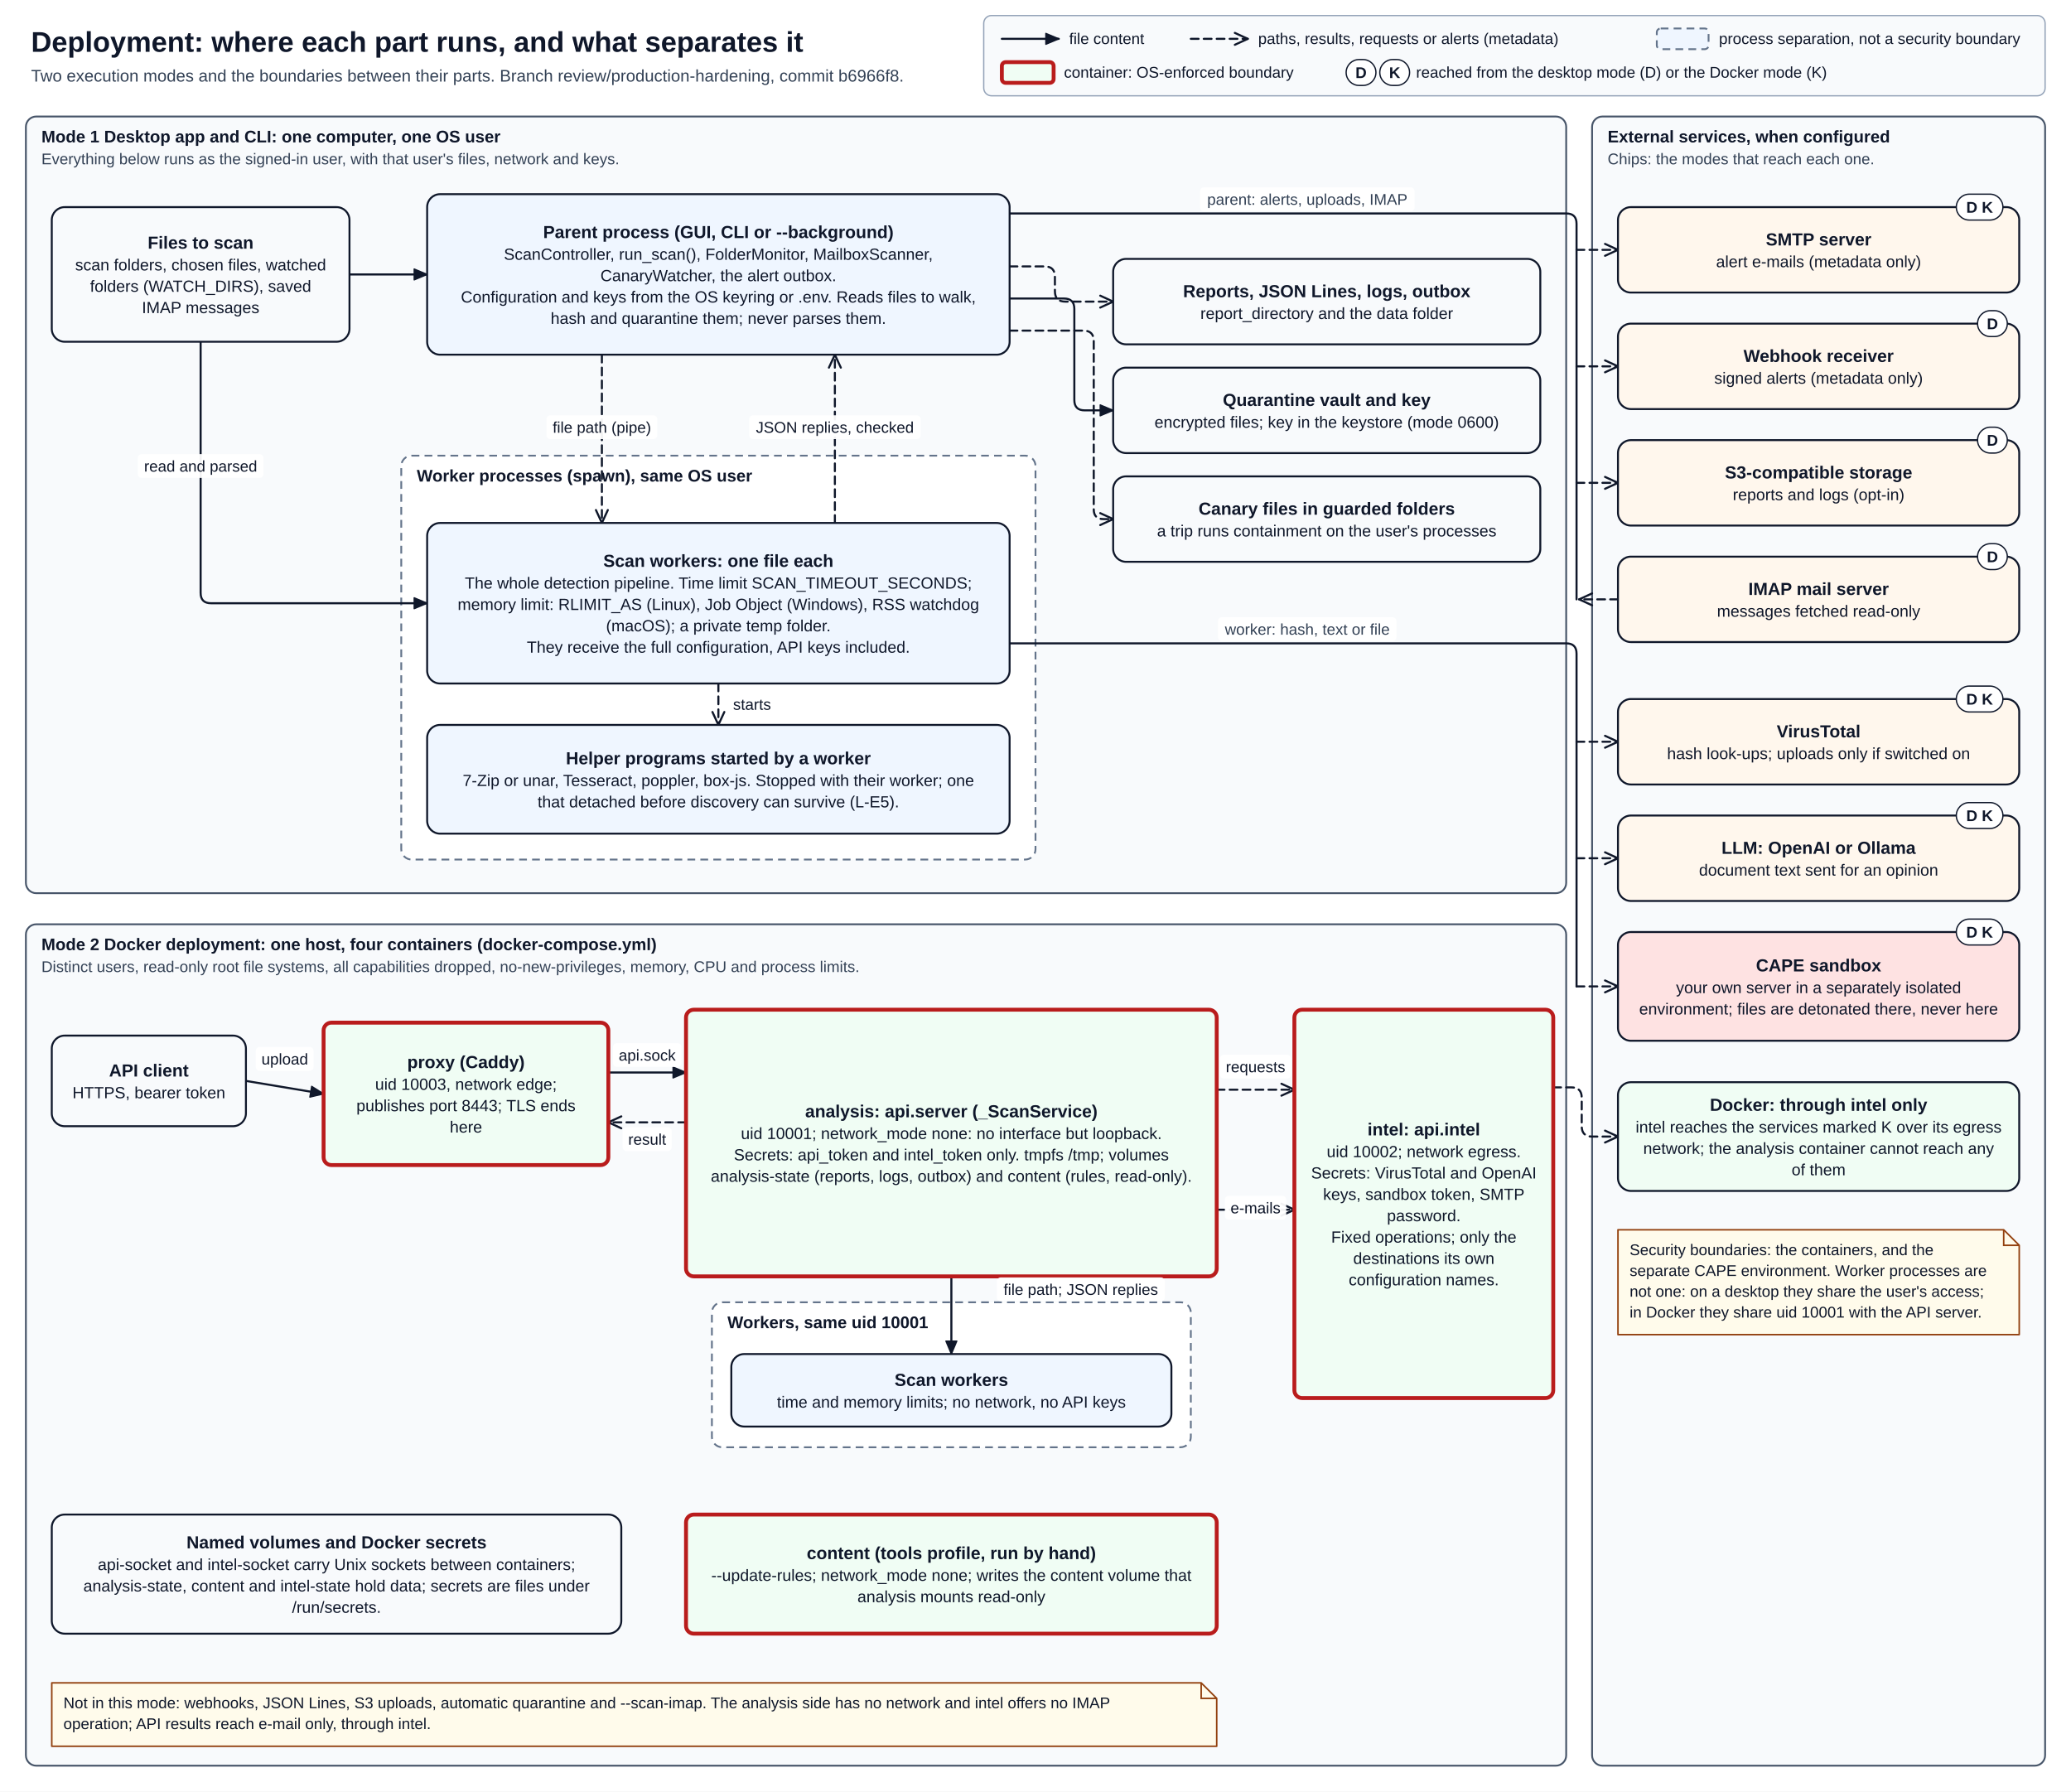
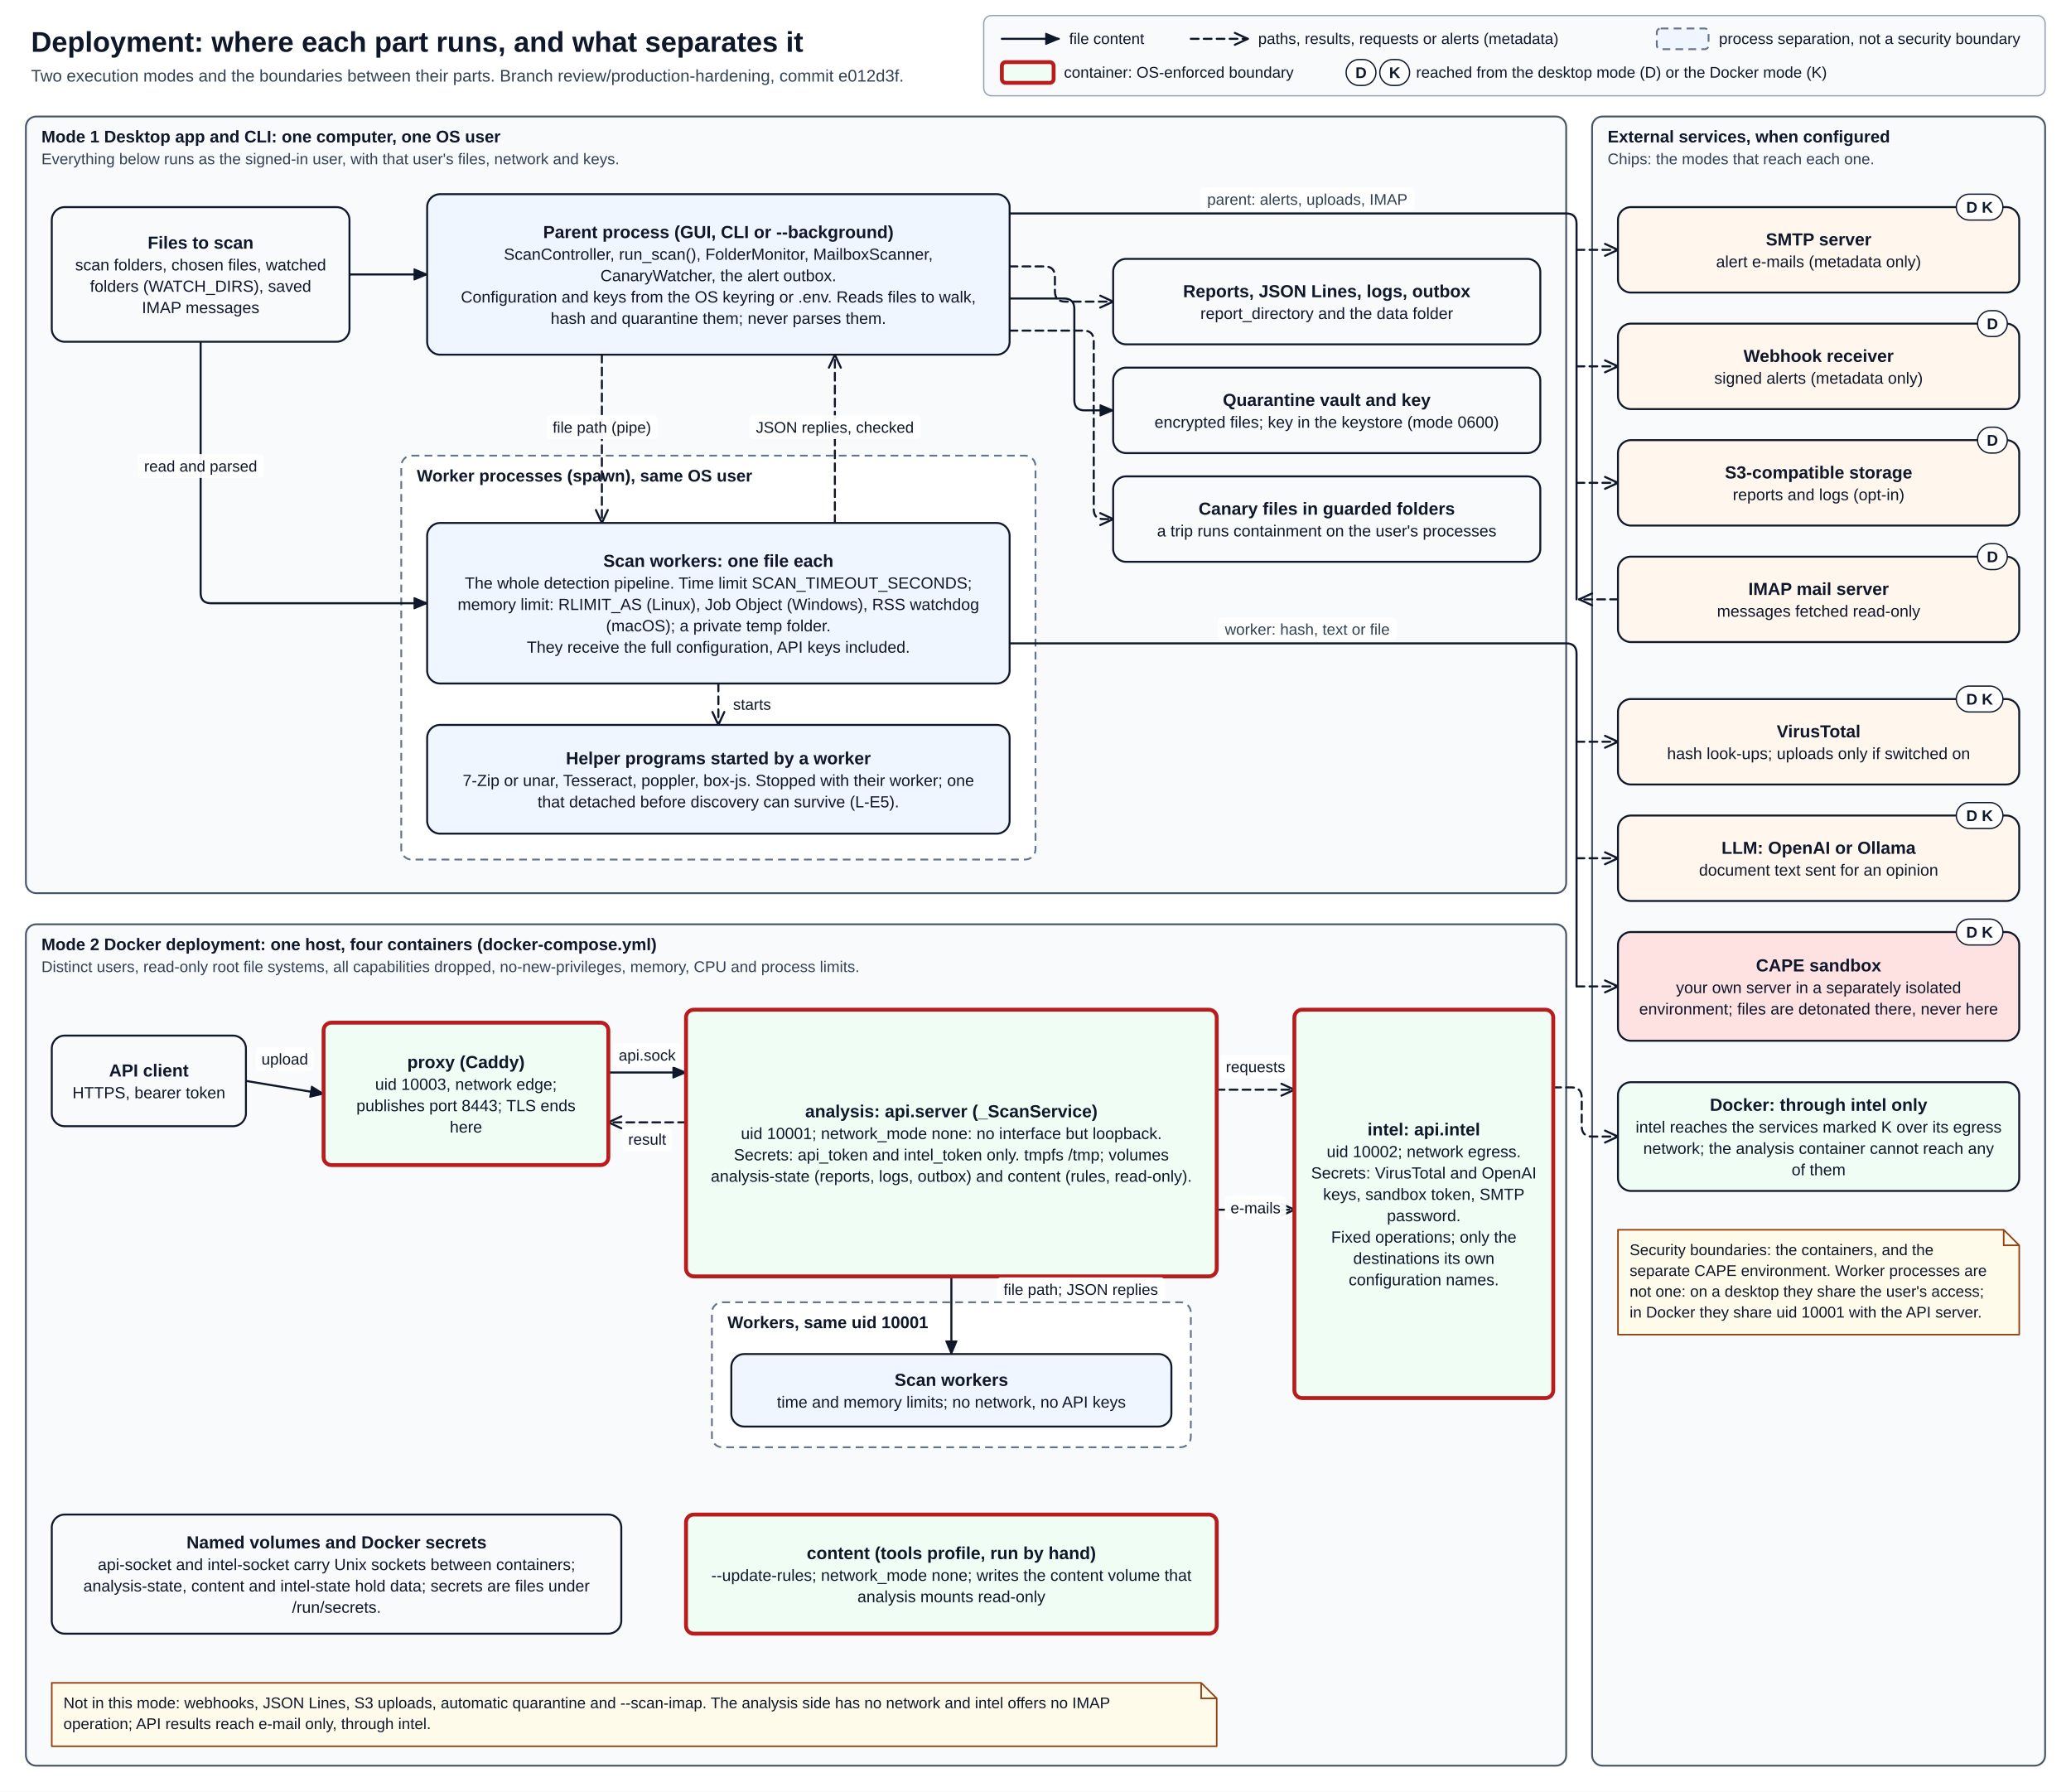
<svg xmlns="http://www.w3.org/2000/svg" id="d5" width="1600" height="1384" viewBox="0 0 1600 1384" role="img" aria-labelledby="d5-title d5-desc" font-family="Arial, Helvetica, 'Liberation Sans', sans-serif">
  <rect x="0" y="0" width="1600" height="1384" fill="#ffffff" />
  <g id="d5-frame">
    <rect x="760" y="12" width="820" height="62" fill="#f8fafc" rx="6" stroke="#94a3b8" stroke-width="1" />
    <rect x="1280" y="22" width="40" height="16" fill="#eff6ff" rx="3" stroke="#64748b" stroke-width="1.4" stroke-dasharray="6 4" />
    <rect x="774" y="48" width="40" height="16" fill="#f0fdf4" rx="3" stroke="#b91c1c" stroke-width="3" />
    <rect x="20" y="90" width="1190" height="600" fill="#f8fafc" rx="8" stroke="#475569" stroke-width="1.4" />
    <text x="32" y="110" font-size="13" fill="#0f172a" font-weight="700">Mode 1  Desktop app and CLI: one computer, one OS user</text>
    <text x="32" y="126.9" font-size="12" fill="#334155">Everything below runs as the signed-in user, with that user's files, network and keys.</text>
    <rect x="310" y="352" width="490" height="312" fill="#ffffff" rx="8" stroke="#64748b" stroke-width="1.4" stroke-dasharray="6 4" />
    <text x="322" y="372" font-size="13" fill="#0f172a" font-weight="700">Worker processes (spawn), same OS user</text>
    <rect x="20" y="714" width="1190" height="650" fill="#f8fafc" rx="8" stroke="#475569" stroke-width="1.4" />
    <text x="32" y="734" font-size="13" fill="#0f172a" font-weight="700">Mode 2  Docker deployment: one host, four containers (docker-compose.yml)</text>
    <text x="32" y="750.9" font-size="12" fill="#334155">Distinct users, read-only root file systems, all capabilities dropped, no-new-privileges, memory, CPU and process limits.</text>
    <rect x="550" y="1006" width="370" height="112" fill="#ffffff" rx="8" stroke="#64748b" stroke-width="1.4" stroke-dasharray="6 4" />
    <text x="562" y="1026" font-size="13" fill="#0f172a" font-weight="700">Workers, same uid 10001</text>
    <rect x="1230" y="90" width="350" height="1274" fill="#f8fafc" rx="8" stroke="#475569" stroke-width="1.4" />
    <text x="1242" y="110" font-size="13" fill="#0f172a" font-weight="700">External services, when configured</text>
    <text x="1242" y="126.9" font-size="12" fill="#334155">Chips: the modes that reach each one.</text>
  </g>
  <g id="d5-edge">
    <path d="M774,30 L818,30" fill="none" stroke="#0f172a" stroke-width="1.6" stroke-linecap="round" stroke-linejoin="round" />
    <polygon points="818,30 808,34.2 808,25.8" fill="#0f172a" stroke="#0f172a" stroke-width="1" stroke-linejoin="round" />
    <path d="M920,30 L964,30" fill="none" stroke="#0f172a" stroke-width="1.6" stroke-linecap="round" stroke-linejoin="round" stroke-dasharray="6 4" />
    <polyline points="954,34.6 964,30 954,25.4" fill="none" stroke="#0f172a" stroke-width="1.6" stroke-linecap="round" stroke-linejoin="round" />
    <path d="M465,274 L465,404" fill="none" stroke="#0f172a" stroke-width="1.6" stroke-linecap="round" stroke-linejoin="round" stroke-dasharray="6 4" />
    <polyline points="460.4,394 465,404 469.6,394" fill="none" stroke="#0f172a" stroke-width="1.6" stroke-linecap="round" stroke-linejoin="round" />
    <path d="M645,404 L645,274" fill="none" stroke="#0f172a" stroke-width="1.6" stroke-linecap="round" stroke-linejoin="round" stroke-dasharray="6 4" />
    <polyline points="649.6,284 645,274 640.4,284" fill="none" stroke="#0f172a" stroke-width="1.6" stroke-linecap="round" stroke-linejoin="round" />
    <path d="M155,264 L155,458 Q155,466 163,466 L330,466" fill="none" stroke="#0f172a" stroke-width="1.6" stroke-linecap="round" stroke-linejoin="round" />
    <polygon points="330,466 320,470.2 320,461.8" fill="#0f172a" stroke="#0f172a" stroke-width="1" stroke-linejoin="round" />
    <path d="M270,212 L330,212" fill="none" stroke="#0f172a" stroke-width="1.6" stroke-linecap="round" stroke-linejoin="round" />
    <polygon points="330,212 320,216.2 320,207.8" fill="#0f172a" stroke="#0f172a" stroke-width="1" stroke-linejoin="round" />
    <path d="M555,528 L555,560" fill="none" stroke="#0f172a" stroke-width="1.6" stroke-linecap="round" stroke-linejoin="round" stroke-dasharray="6 4" />
    <polyline points="550.4,550 555,560 559.6,550" fill="none" stroke="#0f172a" stroke-width="1.6" stroke-linecap="round" stroke-linejoin="round" />
    <path d="M780,205.8 L807,205.8 Q815,205.8 815,213.8 L815,225 Q815,233 823,233 L860,233" fill="none" stroke="#0f172a" stroke-width="1.6" stroke-linecap="round" stroke-linejoin="round" stroke-dasharray="6 4" />
    <polyline points="850,237.6 860,233 850,228.4" fill="none" stroke="#0f172a" stroke-width="1.6" stroke-linecap="round" stroke-linejoin="round" />
    <path d="M780,230.6 L822,230.6 Q830,230.6 830,238.6 L830,309 Q830,317 838,317 L860,317" fill="none" stroke="#0f172a" stroke-width="1.6" stroke-linecap="round" stroke-linejoin="round" />
    <polygon points="860,317 850,321.2 850,312.8" fill="#0f172a" stroke="#0f172a" stroke-width="1" stroke-linejoin="round" />
    <path d="M780,255.4 L837,255.4 Q845,255.4 845,263.4 L845,393.5 Q845,401 852.5,401 L860,401" fill="none" stroke="#0f172a" stroke-width="1.6" stroke-linecap="round" stroke-linejoin="round" stroke-dasharray="6 4" />
    <polyline points="850,405.6 860,401 850,396.4" fill="none" stroke="#0f172a" stroke-width="1.6" stroke-linecap="round" stroke-linejoin="round" />
    <path d="M190,835 L250,845" fill="none" stroke="#0f172a" stroke-width="1.6" stroke-linecap="round" stroke-linejoin="round" />
    <polygon points="250,845 239.4,847.5 240.8,839.2" fill="#0f172a" stroke="#0f172a" stroke-width="1" stroke-linejoin="round" />
    <path d="M470,828.5 L530,828.5" fill="none" stroke="#0f172a" stroke-width="1.6" stroke-linecap="round" stroke-linejoin="round" />
    <polygon points="530,828.5 520,832.7 520,824.3" fill="#0f172a" stroke="#0f172a" stroke-width="1" stroke-linejoin="round" />
    <path d="M530,867 L470,867" fill="none" stroke="#0f172a" stroke-width="1.6" stroke-linecap="round" stroke-linejoin="round" stroke-dasharray="6 4" />
    <polyline points="480,862.4 470,867 480,871.6" fill="none" stroke="#0f172a" stroke-width="1.6" stroke-linecap="round" stroke-linejoin="round" />
    <path d="M735,986 L735,1046" fill="none" stroke="#0f172a" stroke-width="1.6" stroke-linecap="round" stroke-linejoin="round" />
    <polygon points="735,1046 730.8,1036 739.2,1036" fill="#0f172a" stroke="#0f172a" stroke-width="1" stroke-linejoin="round" />
    <path d="M940,841.8 L1000,841.8" fill="none" stroke="#0f172a" stroke-width="1.6" stroke-linecap="round" stroke-linejoin="round" stroke-dasharray="6 4" />
    <polyline points="990,846.4 1000,841.8 990,837.2" fill="none" stroke="#0f172a" stroke-width="1.6" stroke-linecap="round" stroke-linejoin="round" />
    <path d="M940,934.5 L1000,934.5" fill="none" stroke="#0f172a" stroke-width="1.6" stroke-linecap="round" stroke-linejoin="round" stroke-dasharray="6 4" />
    <polyline points="990,939.1 1000,934.5 990,929.9" fill="none" stroke="#0f172a" stroke-width="1.6" stroke-linecap="round" stroke-linejoin="round" />
    <path d="M780,164.9 L1210,164.9 Q1218,164.9 1218,172.9 L1218,463" fill="none" stroke="#0f172a" stroke-width="1.6" stroke-linecap="round" stroke-linejoin="round" />
    <path d="M1218,193 L1250,193" fill="none" stroke="#0f172a" stroke-width="1.6" stroke-linecap="round" stroke-linejoin="round" stroke-dasharray="6 4" />
    <polyline points="1240,197.6 1250,193 1240,188.4" fill="none" stroke="#0f172a" stroke-width="1.6" stroke-linecap="round" stroke-linejoin="round" />
    <path d="M1218,283 L1250,283" fill="none" stroke="#0f172a" stroke-width="1.6" stroke-linecap="round" stroke-linejoin="round" stroke-dasharray="6 4" />
    <polyline points="1240,287.6 1250,283 1240,278.4" fill="none" stroke="#0f172a" stroke-width="1.6" stroke-linecap="round" stroke-linejoin="round" />
    <path d="M1218,373 L1250,373" fill="none" stroke="#0f172a" stroke-width="1.6" stroke-linecap="round" stroke-linejoin="round" stroke-dasharray="6 4" />
    <polyline points="1240,377.6 1250,373 1240,368.4" fill="none" stroke="#0f172a" stroke-width="1.6" stroke-linecap="round" stroke-linejoin="round" />
    <path d="M1250,463 L1220,463" fill="none" stroke="#0f172a" stroke-width="1.6" stroke-linecap="round" stroke-linejoin="round" stroke-dasharray="6 4" />
    <polyline points="1230,458.4 1220,463 1230,467.6" fill="none" stroke="#0f172a" stroke-width="1.6" stroke-linecap="round" stroke-linejoin="round" />
    <path d="M780,497 L1210,497 Q1218,497 1218,505 L1218,762" fill="none" stroke="#0f172a" stroke-width="1.6" stroke-linecap="round" stroke-linejoin="round" />
    <path d="M1218,573 L1250,573" fill="none" stroke="#0f172a" stroke-width="1.6" stroke-linecap="round" stroke-linejoin="round" stroke-dasharray="6 4" />
    <polyline points="1240,577.6 1250,573 1240,568.4" fill="none" stroke="#0f172a" stroke-width="1.6" stroke-linecap="round" stroke-linejoin="round" />
    <path d="M1218,663 L1250,663" fill="none" stroke="#0f172a" stroke-width="1.6" stroke-linecap="round" stroke-linejoin="round" stroke-dasharray="6 4" />
    <polyline points="1240,667.6 1250,663 1240,658.4" fill="none" stroke="#0f172a" stroke-width="1.6" stroke-linecap="round" stroke-linejoin="round" />
    <path d="M1218,762 L1250,762" fill="none" stroke="#0f172a" stroke-width="1.6" stroke-linecap="round" stroke-linejoin="round" stroke-dasharray="6 4" />
    <polyline points="1240,766.6 1250,762 1240,757.4" fill="none" stroke="#0f172a" stroke-width="1.6" stroke-linecap="round" stroke-linejoin="round" />
    <path d="M1200,840 L1214,840 Q1222,840 1222,848 L1222,870 Q1222,878 1230,878 L1250,878" fill="none" stroke="#0f172a" stroke-width="1.6" stroke-linecap="round" stroke-linejoin="round" stroke-dasharray="6 4" />
    <polyline points="1240,882.6 1250,878 1240,873.4" fill="none" stroke="#0f172a" stroke-width="1.6" stroke-linecap="round" stroke-linejoin="round" />
  </g>
  <g id="d5-node">
    <text x="826" y="34" font-size="12" fill="#0f172a">file content</text>
    <text x="972" y="34" font-size="12" fill="#0f172a">paths, results, requests or alerts (metadata)</text>
    <text x="1328" y="34" font-size="12" fill="#0f172a">process separation, not a security boundary</text>
    <text x="822" y="60" font-size="12" fill="#0f172a">container: OS-enforced boundary</text>
    <rect x="1040" y="46" width="23" height="20" fill="#ffffff" rx="10" stroke="#0f172a" stroke-width="1" />
    <text x="1051.5" y="60.3" font-size="12" fill="#0f172a" font-weight="700" text-anchor="middle">D</text>
    <rect x="1066" y="46" width="23" height="20" fill="#ffffff" rx="10" stroke="#0f172a" stroke-width="1" />
    <text x="1077.5" y="60.3" font-size="12" fill="#0f172a" font-weight="700" text-anchor="middle">K</text>
    <text x="1094" y="60" font-size="12" fill="#0f172a">reached from the desktop mode (D) or the Docker mode (K)</text>
    <rect x="40" y="160" width="230" height="104" fill="#f8fafc" rx="10" stroke="#0f172a" stroke-width="1.5" />
    <text x="155" y="192.1" font-size="13.5" fill="#0f172a" font-weight="700" text-anchor="middle">Files to scan</text>
    <text x="155" y="208.9" font-size="12.5" fill="#0f172a" text-anchor="middle">scan folders, chosen files, watched</text>
    <text x="155" y="225.4" font-size="12.5" fill="#0f172a" text-anchor="middle">folders (WATCH_DIRS), saved</text>
    <text x="155" y="241.9" font-size="12.5" fill="#0f172a" text-anchor="middle">IMAP messages</text>
    <rect x="330" y="150" width="450" height="124" fill="#eff6ff" rx="10" stroke="#0f172a" stroke-width="1.5" />
    <text x="555" y="183.9" font-size="13.5" fill="#0f172a" font-weight="700" text-anchor="middle">Parent process (GUI, CLI or --background)</text>
    <text x="555" y="200.7" font-size="12.5" fill="#0f172a" text-anchor="middle">ScanController, run_scan(), FolderMonitor, MailboxScanner,</text>
    <text x="555" y="217.2" font-size="12.5" fill="#0f172a" text-anchor="middle">CanaryWatcher, the alert outbox.</text>
    <text x="555" y="233.7" font-size="12.5" fill="#0f172a" text-anchor="middle">Configuration and keys from the OS keyring or .env. Reads files to walk,</text>
    <text x="555" y="250.2" font-size="12.5" fill="#0f172a" text-anchor="middle">hash and quarantine them; never parses them.</text>
    <rect x="860" y="200" width="330" height="66" fill="#f8fafc" rx="10" stroke="#0f172a" stroke-width="1.5" />
    <text x="1025" y="229.6" font-size="13.5" fill="#0f172a" font-weight="700" text-anchor="middle">Reports, JSON Lines, logs, outbox</text>
    <text x="1025" y="246.4" font-size="12.5" fill="#0f172a" text-anchor="middle">report_directory and the data folder</text>
    <rect x="860" y="284" width="330" height="66" fill="#f8fafc" rx="10" stroke="#0f172a" stroke-width="1.5" />
    <text x="1025" y="313.6" font-size="13.5" fill="#0f172a" font-weight="700" text-anchor="middle">Quarantine vault and key</text>
    <text x="1025" y="330.4" font-size="12.5" fill="#0f172a" text-anchor="middle">encrypted files; key in the keystore (mode 0600)</text>
    <rect x="860" y="368" width="330" height="66" fill="#f8fafc" rx="10" stroke="#0f172a" stroke-width="1.5" />
    <text x="1025" y="397.6" font-size="13.5" fill="#0f172a" font-weight="700" text-anchor="middle">Canary files in guarded folders</text>
    <text x="1025" y="414.4" font-size="12.5" fill="#0f172a" text-anchor="middle">a trip runs containment on the user's processes</text>
    <rect x="330" y="404" width="450" height="124" fill="#eff6ff" rx="10" stroke="#0f172a" stroke-width="1.5" />
    <text x="555" y="437.9" font-size="13.5" fill="#0f172a" font-weight="700" text-anchor="middle">Scan workers: one file each</text>
    <text x="555" y="454.7" font-size="12.5" fill="#0f172a" text-anchor="middle">The whole detection pipeline. Time limit SCAN_TIMEOUT_SECONDS;</text>
    <text x="555" y="471.2" font-size="12.5" fill="#0f172a" text-anchor="middle">memory limit: RLIMIT_AS (Linux), Job Object (Windows), RSS watchdog</text>
    <text x="555" y="487.7" font-size="12.5" fill="#0f172a" text-anchor="middle">(macOS); a private temp folder.</text>
    <text x="555" y="504.2" font-size="12.5" fill="#0f172a" text-anchor="middle">They receive the full configuration, API keys included.</text>
    <rect x="330" y="560" width="450" height="84" fill="#eff6ff" rx="10" stroke="#0f172a" stroke-width="1.5" />
    <text x="555" y="590.4" font-size="13.5" fill="#0f172a" font-weight="700" text-anchor="middle">Helper programs started by a worker</text>
    <text x="555" y="607.2" font-size="12.5" fill="#0f172a" text-anchor="middle">7-Zip or unar, Tesseract, poppler, box-js. Stopped with their worker; one</text>
    <text x="555" y="623.7" font-size="12.5" fill="#0f172a" text-anchor="middle">that detached before discovery can survive (L-E5).</text>
    <rect x="40" y="800" width="150" height="70" fill="#f8fafc" rx="10" stroke="#0f172a" stroke-width="1.5" />
    <text x="115" y="831.6" font-size="13.5" fill="#0f172a" font-weight="700" text-anchor="middle">API client</text>
    <text x="115" y="848.4" font-size="12.5" fill="#0f172a" text-anchor="middle">HTTPS, bearer token</text>
    <rect x="250" y="790" width="220" height="110" fill="#f0fdf4" rx="6" stroke="#b91c1c" stroke-width="3" />
    <text x="360" y="825.1" font-size="13.5" fill="#0f172a" font-weight="700" text-anchor="middle">proxy (Caddy)</text>
    <text x="360" y="841.9" font-size="12.5" fill="#0f172a" text-anchor="middle">uid 10003, network edge;</text>
    <text x="360" y="858.4" font-size="12.5" fill="#0f172a" text-anchor="middle">publishes port 8443; TLS ends</text>
    <text x="360" y="874.9" font-size="12.5" fill="#0f172a" text-anchor="middle">here</text>
    <rect x="530" y="780" width="410" height="206" fill="#f0fdf4" rx="6" stroke="#b91c1c" stroke-width="3" />
    <text x="735" y="863.1" font-size="13.5" fill="#0f172a" font-weight="700" text-anchor="middle">analysis: api.server (_ScanService)</text>
    <text x="735" y="879.9" font-size="12.5" fill="#0f172a" text-anchor="middle">uid 10001; network_mode none: no interface but loopback.</text>
    <text x="735" y="896.4" font-size="12.5" fill="#0f172a" text-anchor="middle">Secrets: api_token and intel_token only. tmpfs /tmp; volumes</text>
    <text x="735" y="912.9" font-size="12.5" fill="#0f172a" text-anchor="middle">analysis-state (reports, logs, outbox) and content (rules, read-only).</text>
    <rect x="565" y="1046" width="340" height="56" fill="#eff6ff" rx="10" stroke="#0f172a" stroke-width="1.5" />
    <text x="735" y="1070.6" font-size="13.5" fill="#0f172a" font-weight="700" text-anchor="middle">Scan workers</text>
    <text x="735" y="1087.4" font-size="12.5" fill="#0f172a" text-anchor="middle">time and memory limits; no network, no API keys</text>
    <rect x="1000" y="780" width="200" height="300" fill="#f0fdf4" rx="6" stroke="#b91c1c" stroke-width="3" />
    <text x="1100" y="877.1" font-size="13.5" fill="#0f172a" font-weight="700" text-anchor="middle">intel: api.intel</text>
    <text x="1100" y="893.9" font-size="12.5" fill="#0f172a" text-anchor="middle">uid 10002; network egress.</text>
    <text x="1100" y="910.4" font-size="12.5" fill="#0f172a" text-anchor="middle">Secrets: VirusTotal and OpenAI</text>
    <text x="1100" y="926.9" font-size="12.5" fill="#0f172a" text-anchor="middle">keys, sandbox token, SMTP</text>
    <text x="1100" y="943.4" font-size="12.5" fill="#0f172a" text-anchor="middle">password.</text>
    <text x="1100" y="959.9" font-size="12.5" fill="#0f172a" text-anchor="middle">Fixed operations; only the</text>
    <text x="1100" y="976.4" font-size="12.5" fill="#0f172a" text-anchor="middle">destinations its own</text>
    <text x="1100" y="992.9" font-size="12.5" fill="#0f172a" text-anchor="middle">configuration names.</text>
    <rect x="530" y="1170" width="410" height="92" fill="#f0fdf4" rx="6" stroke="#b91c1c" stroke-width="3" />
    <text x="735" y="1204.4" font-size="13.5" fill="#0f172a" font-weight="700" text-anchor="middle">content (tools profile, run by hand)</text>
    <text x="735" y="1221.2" font-size="12.5" fill="#0f172a" text-anchor="middle">--update-rules; network_mode none; writes the content volume that</text>
    <text x="735" y="1237.7" font-size="12.5" fill="#0f172a" text-anchor="middle">analysis mounts read-only</text>
    <rect x="40" y="1170" width="440" height="92" fill="#f8fafc" rx="10" stroke="#0f172a" stroke-width="1.5" />
    <text x="260" y="1196.1" font-size="13.5" fill="#0f172a" font-weight="700" text-anchor="middle">Named volumes and Docker secrets</text>
    <text x="260" y="1212.9" font-size="12.5" fill="#0f172a" text-anchor="middle">api-socket and intel-socket carry Unix sockets between containers;</text>
    <text x="260" y="1229.4" font-size="12.5" fill="#0f172a" text-anchor="middle">analysis-state, content and intel-state hold data; secrets are files under</text>
    <text x="260" y="1245.9" font-size="12.5" fill="#0f172a" text-anchor="middle">/run/secrets.</text>
    <polygon points="40,1300 928,1300 940,1312 940,1349 40,1349" fill="#fffbeb" stroke="#92400e" stroke-width="1.2" stroke-linejoin="round" />
    <polyline points="928,1300 928,1312 940,1312" fill="none" stroke="#92400e" stroke-width="1.2" />
    <text x="49" y="1319.6" font-size="12" fill="#0f172a">Not in this mode: webhooks, JSON Lines, S3 uploads, automatic quarantine and --scan-imap. The analysis side has no network and intel offers no IMAP</text>
    <text x="49" y="1335.7" font-size="12" fill="#0f172a">operation; API results reach e-mail only, through intel.</text>
    <rect x="1250" y="160" width="310" height="66" fill="#fff7ed" rx="10" stroke="#0f172a" stroke-width="1.5" />
    <text x="1405" y="189.6" font-size="13.5" fill="#0f172a" font-weight="700" text-anchor="middle">SMTP server</text>
    <text x="1405" y="206.4" font-size="12.5" fill="#0f172a" text-anchor="middle">alert e-mails (metadata only)</text>
    <rect x="1511.4" y="150" width="36" height="20" fill="#ffffff" rx="10" stroke="#0f172a" stroke-width="1" />
    <text x="1529.4" y="164.3" font-size="12" fill="#0f172a" font-weight="700" text-anchor="middle">D K</text>
    <rect x="1250" y="250" width="310" height="66" fill="#fff7ed" rx="10" stroke="#0f172a" stroke-width="1.5" />
    <text x="1405" y="279.6" font-size="13.5" fill="#0f172a" font-weight="700" text-anchor="middle">Webhook receiver</text>
    <text x="1405" y="296.4" font-size="12.5" fill="#0f172a" text-anchor="middle">signed alerts (metadata only)</text>
    <rect x="1527.8" y="240" width="23" height="20" fill="#ffffff" rx="10" stroke="#0f172a" stroke-width="1" />
    <text x="1539.3" y="254.3" font-size="12" fill="#0f172a" font-weight="700" text-anchor="middle">D</text>
    <rect x="1250" y="340" width="310" height="66" fill="#fff7ed" rx="10" stroke="#0f172a" stroke-width="1.5" />
    <text x="1405" y="369.6" font-size="13.5" fill="#0f172a" font-weight="700" text-anchor="middle">S3-compatible storage</text>
    <text x="1405" y="386.4" font-size="12.5" fill="#0f172a" text-anchor="middle">reports and logs (opt-in)</text>
    <rect x="1527.8" y="330" width="23" height="20" fill="#ffffff" rx="10" stroke="#0f172a" stroke-width="1" />
    <text x="1539.3" y="344.3" font-size="12" fill="#0f172a" font-weight="700" text-anchor="middle">D</text>
    <rect x="1250" y="430" width="310" height="66" fill="#fff7ed" rx="10" stroke="#0f172a" stroke-width="1.5" />
    <text x="1405" y="459.6" font-size="13.5" fill="#0f172a" font-weight="700" text-anchor="middle">IMAP mail server</text>
    <text x="1405" y="476.4" font-size="12.5" fill="#0f172a" text-anchor="middle">messages fetched read-only</text>
    <rect x="1527.8" y="420" width="23" height="20" fill="#ffffff" rx="10" stroke="#0f172a" stroke-width="1" />
    <text x="1539.3" y="434.3" font-size="12" fill="#0f172a" font-weight="700" text-anchor="middle">D</text>
    <rect x="1250" y="540" width="310" height="66" fill="#fff7ed" rx="10" stroke="#0f172a" stroke-width="1.5" />
    <text x="1405" y="569.6" font-size="13.5" fill="#0f172a" font-weight="700" text-anchor="middle">VirusTotal</text>
    <text x="1405" y="586.4" font-size="12.5" fill="#0f172a" text-anchor="middle">hash look-ups; uploads only if switched on</text>
    <rect x="1511.4" y="530" width="36" height="20" fill="#ffffff" rx="10" stroke="#0f172a" stroke-width="1" />
    <text x="1529.4" y="544.3" font-size="12" fill="#0f172a" font-weight="700" text-anchor="middle">D K</text>
    <rect x="1250" y="630" width="310" height="66" fill="#fff7ed" rx="10" stroke="#0f172a" stroke-width="1.5" />
    <text x="1405" y="659.6" font-size="13.5" fill="#0f172a" font-weight="700" text-anchor="middle">LLM: OpenAI or Ollama</text>
    <text x="1405" y="676.4" font-size="12.5" fill="#0f172a" text-anchor="middle">document text sent for an opinion</text>
    <rect x="1511.4" y="620" width="36" height="20" fill="#ffffff" rx="10" stroke="#0f172a" stroke-width="1" />
    <text x="1529.4" y="634.3" font-size="12" fill="#0f172a" font-weight="700" text-anchor="middle">D K</text>
    <rect x="1250" y="720" width="310" height="84" fill="#fee2e2" rx="10" stroke="#0f172a" stroke-width="1.5" />
    <text x="1405" y="750.4" font-size="13.5" fill="#0f172a" font-weight="700" text-anchor="middle">CAPE sandbox</text>
    <text x="1405" y="767.2" font-size="12.5" fill="#0f172a" text-anchor="middle">your own server in a separately isolated</text>
    <text x="1405" y="783.7" font-size="12.5" fill="#0f172a" text-anchor="middle">environment; files are detonated there, never here</text>
    <rect x="1511.4" y="710" width="36" height="20" fill="#ffffff" rx="10" stroke="#0f172a" stroke-width="1" />
    <text x="1529.4" y="724.3" font-size="12" fill="#0f172a" font-weight="700" text-anchor="middle">D K</text>
    <rect x="1250" y="836" width="310" height="84" fill="#f0fdf4" rx="10" stroke="#0f172a" stroke-width="1.5" />
    <text x="1405" y="858.1" font-size="13.5" fill="#0f172a" font-weight="700" text-anchor="middle">Docker: through intel only</text>
    <text x="1405" y="874.9" font-size="12.5" fill="#0f172a" text-anchor="middle">intel reaches the services marked K over its egress</text>
    <text x="1405" y="891.4" font-size="12.5" fill="#0f172a" text-anchor="middle">network; the analysis container cannot reach any</text>
    <text x="1405" y="907.9" font-size="12.5" fill="#0f172a" text-anchor="middle">of them</text>
    <polygon points="1250,950 1548,950 1560,962 1560,1031 1250,1031" fill="#fffbeb" stroke="#92400e" stroke-width="1.2" stroke-linejoin="round" />
    <polyline points="1548,950 1548,962 1560,962" fill="none" stroke="#92400e" stroke-width="1.2" />
    <text x="1259" y="969.6" font-size="12" fill="#0f172a">Security boundaries: the containers, and the</text>
    <text x="1259" y="985.7" font-size="12" fill="#0f172a">separate CAPE environment. Worker processes are</text>
    <text x="1259" y="1001.7" font-size="12" fill="#0f172a">not one: on a desktop they share the user's access;</text>
    <text x="1259" y="1017.8" font-size="12" fill="#0f172a">in Docker they share uid 10001 with the API server.</text>
  </g>
  <g id="d5-label">
    <rect x="422.2" y="320.8" width="85.6" height="18.4" rx="3" fill="#ffffff" fill-opacity="0.94" stroke="none" />
    <text x="465" y="334.3" font-size="12" fill="#0f172a" text-anchor="middle">file path (pipe)</text>
    <rect x="578.8" y="320.8" width="132.5" height="18.4" rx="3" fill="#ffffff" fill-opacity="0.94" stroke="none" />
    <text x="645" y="334.3" font-size="12" fill="#0f172a" text-anchor="middle">JSON replies, checked</text>
    <rect x="106.4" y="350.8" width="97.1" height="18.4" rx="3" fill="#ffffff" fill-opacity="0.94" stroke="none" />
    <text x="155" y="364.3" font-size="12" fill="#0f172a" text-anchor="middle">read and parsed</text>
    <rect x="562" y="534.8" width="37.9" height="18.4" rx="3" fill="#ffffff" fill-opacity="0.94" stroke="none" />
    <text x="581" y="548.3" font-size="12" fill="#0f172a" text-anchor="middle">starts</text>
    <rect x="197.6" y="808.8" width="44.7" height="18.4" rx="3" fill="#ffffff" fill-opacity="0.94" stroke="none" />
    <text x="220" y="822.3" font-size="12" fill="#0f172a" text-anchor="middle">upload</text>
    <rect x="473.6" y="805.8" width="52.9" height="18.4" rx="3" fill="#ffffff" fill-opacity="0.94" stroke="none" />
    <text x="500" y="819.3" font-size="12" fill="#0f172a" text-anchor="middle">api.sock</text>
    <rect x="481" y="870.8" width="37.9" height="18.4" rx="3" fill="#ffffff" fill-opacity="0.94" stroke="none" />
    <text x="500" y="884.3" font-size="12" fill="#0f172a" text-anchor="middle">result</text>
    <rect x="770.1" y="986.8" width="129.8" height="18.4" rx="3" fill="#ffffff" fill-opacity="0.94" stroke="none" />
    <text x="835" y="1000.3" font-size="12" fill="#0f172a" text-anchor="middle">file path; JSON replies</text>
    <rect x="942.5" y="814.8" width="54.9" height="18.4" rx="3" fill="#ffffff" fill-opacity="0.94" stroke="none" />
    <text x="970" y="828.3" font-size="12" fill="#0f172a" text-anchor="middle">requests</text>
    <rect x="946.3" y="923.8" width="47.4" height="18.4" rx="3" fill="#ffffff" fill-opacity="0.94" stroke="none" />
    <text x="970" y="937.3" font-size="12" fill="#0f172a" text-anchor="middle">e-mails</text>
    <rect x="927.1" y="144.7" width="165.8" height="18.4" rx="3" fill="#ffffff" fill-opacity="0.94" stroke="none" />
    <text x="1010" y="158.2" font-size="12" fill="#334155" text-anchor="middle">parent: alerts, uploads, IMAP</text>
    <rect x="941" y="476.8" width="137.9" height="18.4" rx="3" fill="#ffffff" fill-opacity="0.94" stroke="none" />
    <text x="1010" y="490.3" font-size="12" fill="#334155" text-anchor="middle">worker: hash, text or file</text>
  </g>
  <g id="d5-front">
    <text x="24" y="40" font-size="22" fill="#0f172a" font-weight="700">Deployment: where each part runs, and what separates it</text>
-     <text x="24" y="63" font-size="13" fill="#334155">Two execution modes and the boundaries between their parts. Branch review/production-hardening, commit b6966f8.</text>
+     <text x="24" y="63" font-size="13" fill="#334155">Two execution modes and the boundaries between their parts. Branch review/production-hardening, commit e012d3f.</text>
  </g>
</svg>
